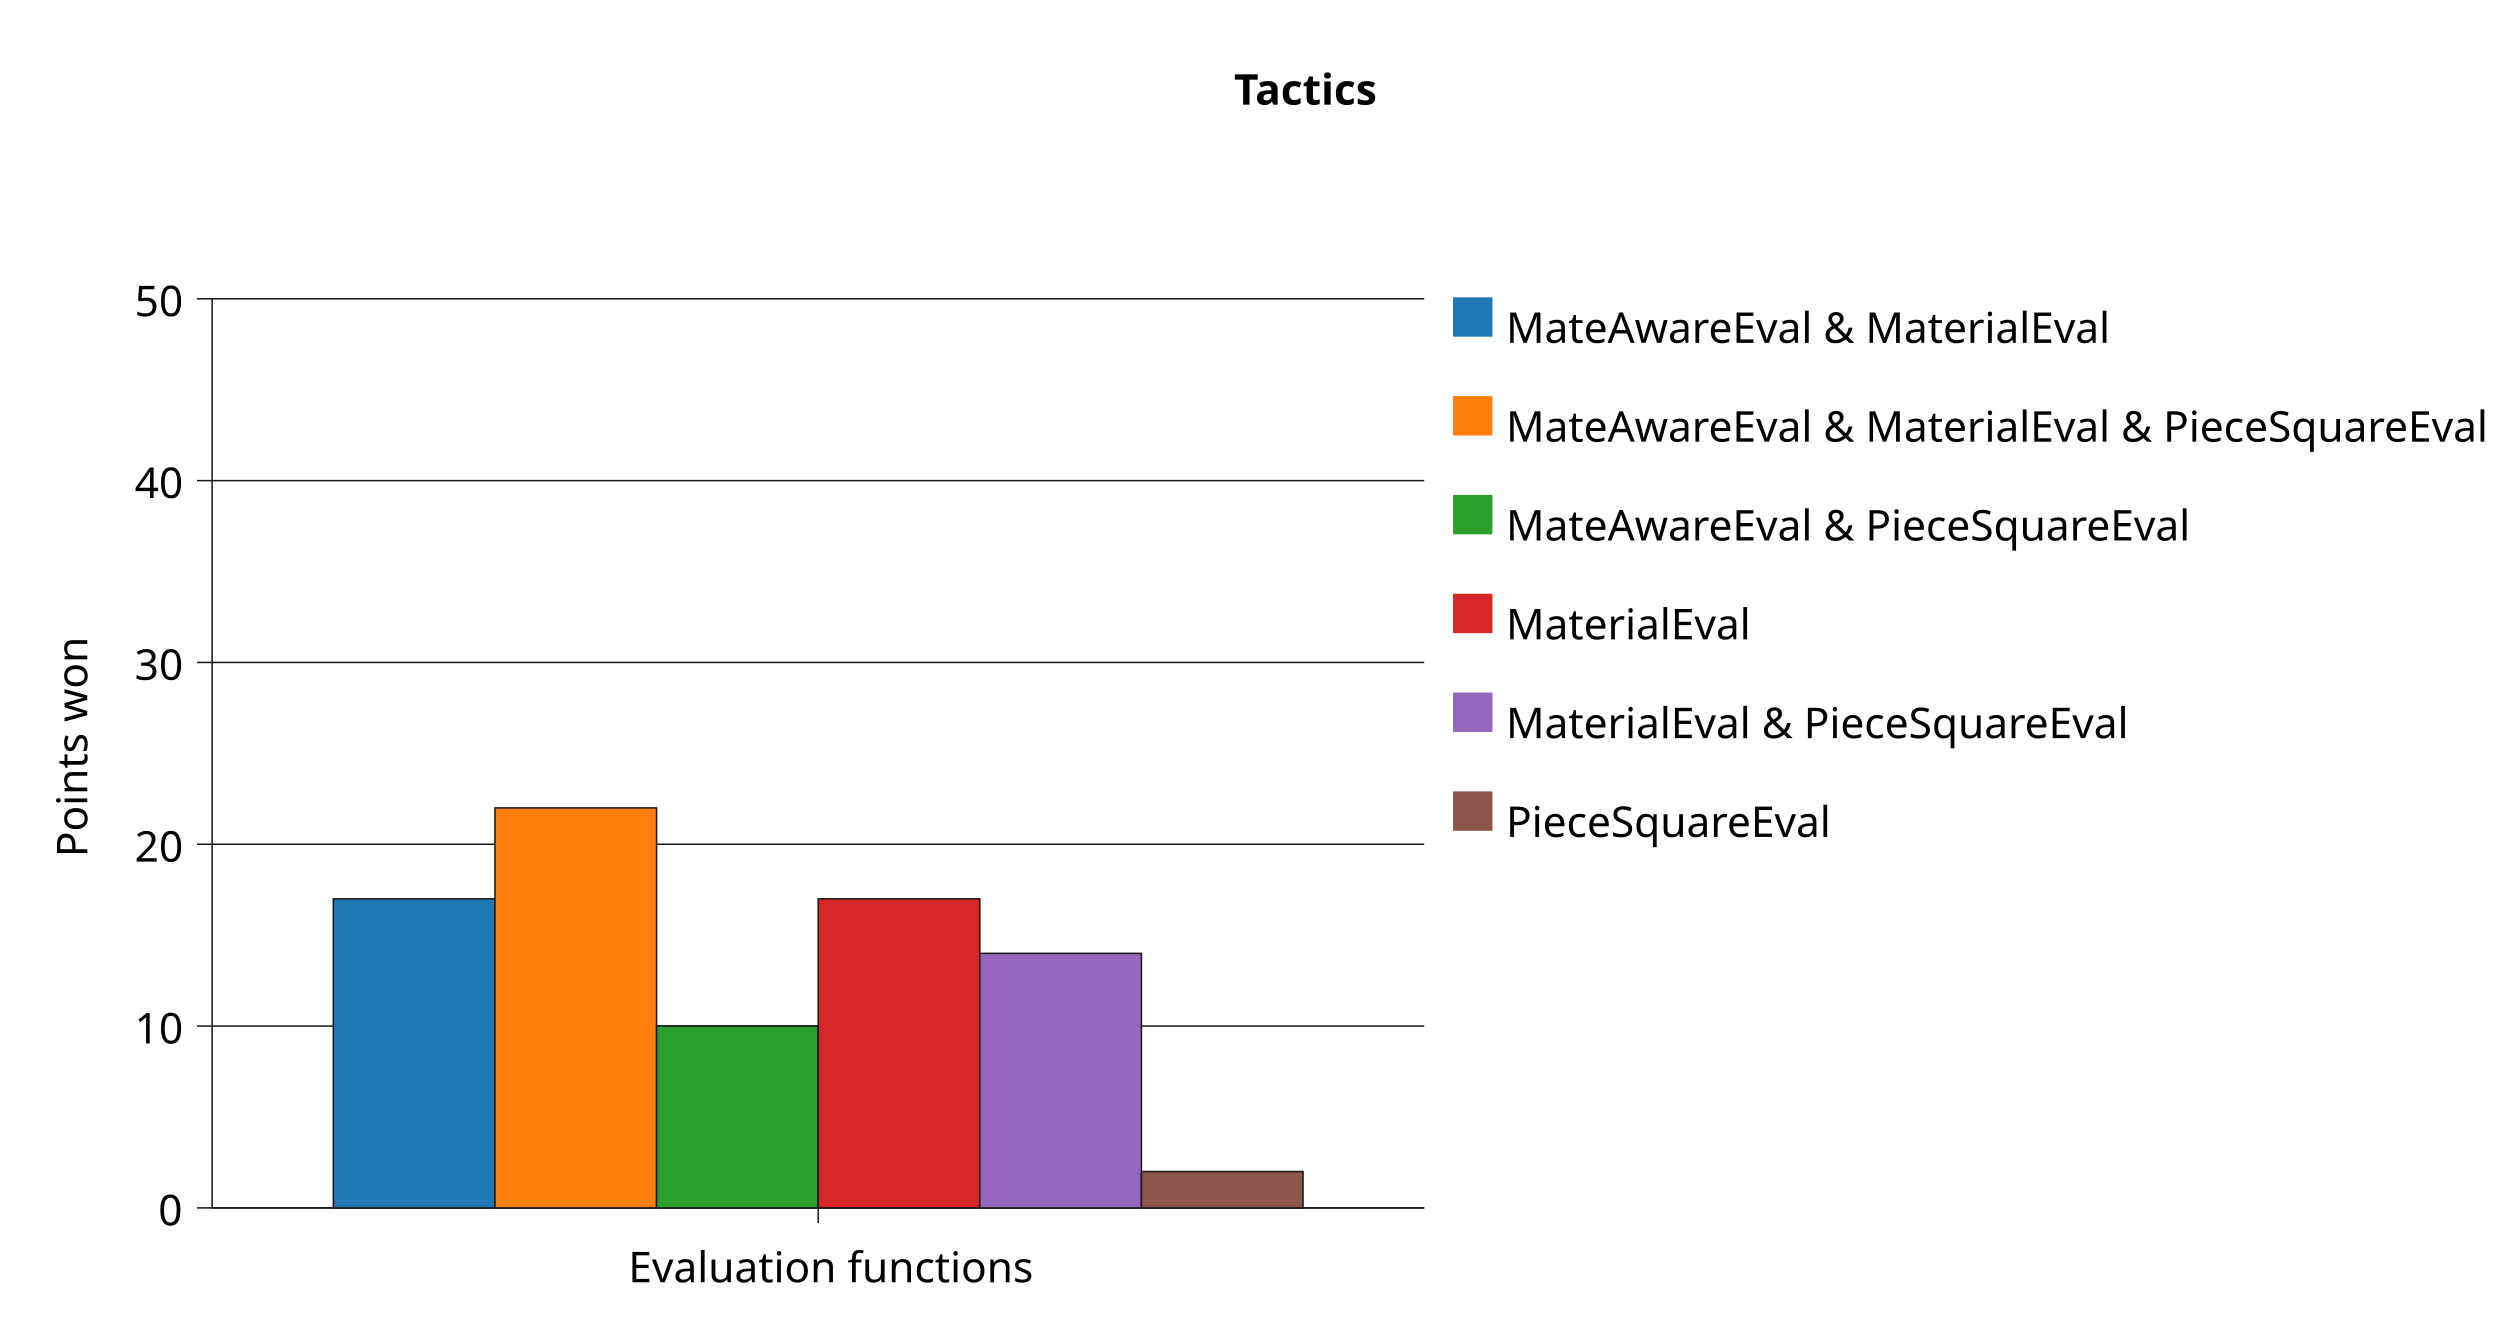
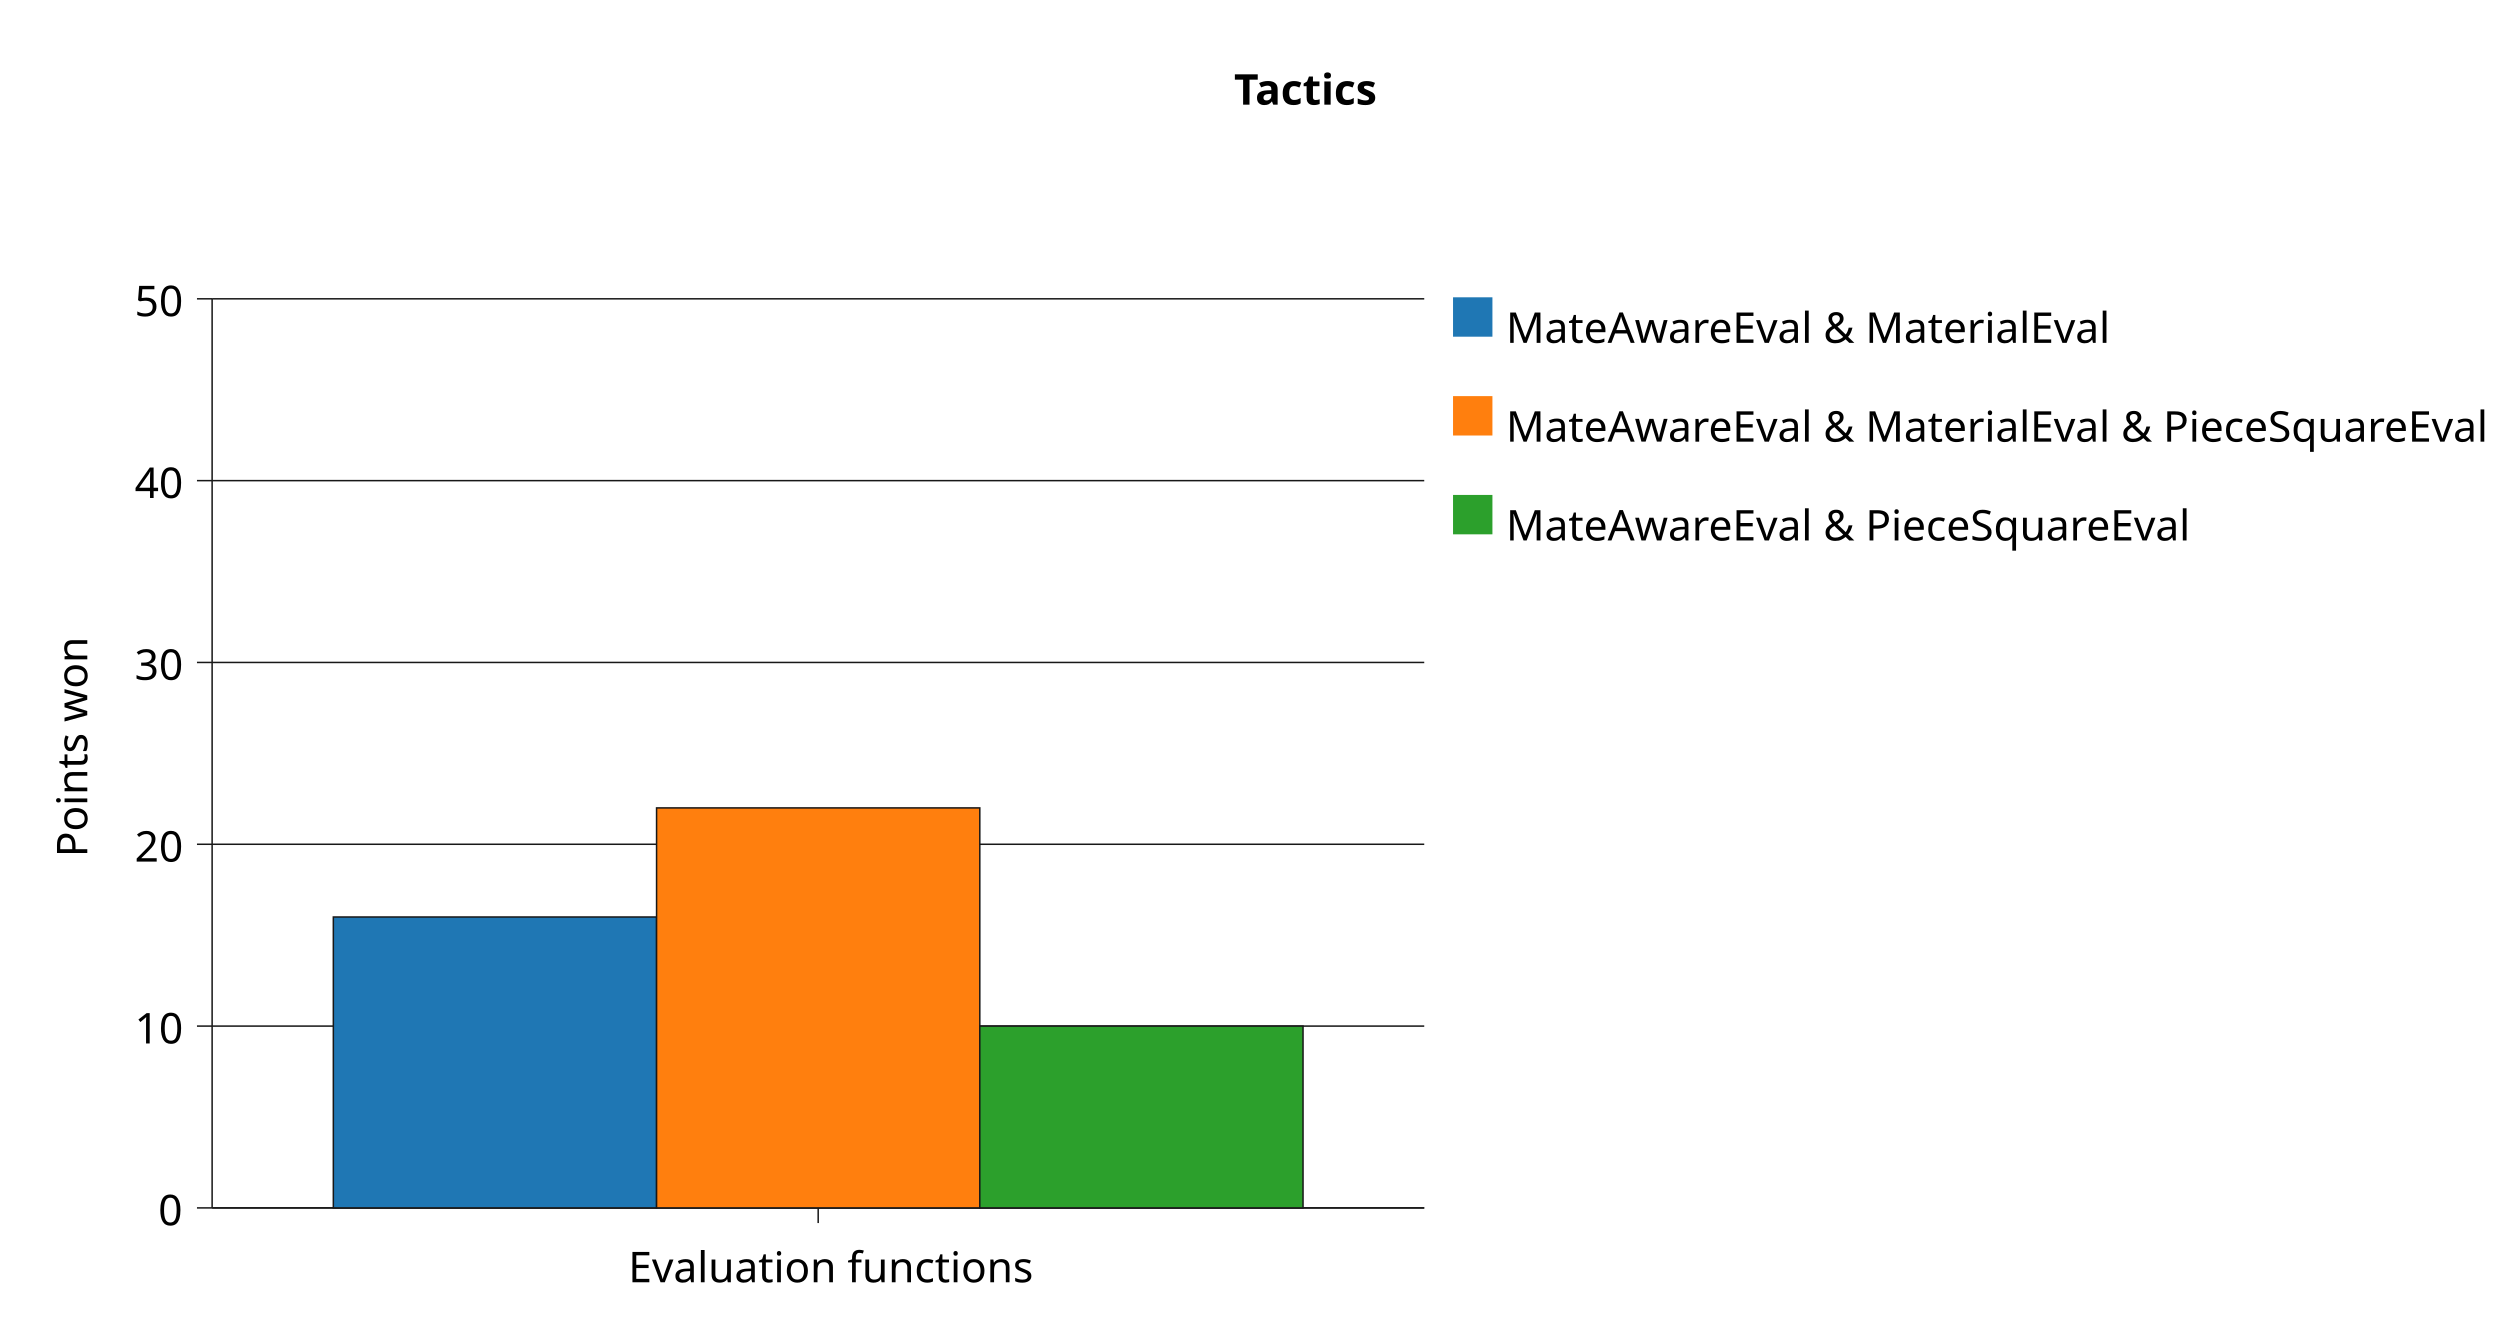
<svg xmlns="http://www.w3.org/2000/svg" contentStyleType="text/css" data-diagram-type="CHART" height="436px" preserveAspectRatio="none" style="width:825px;height:436px;background:#FFFFFF;" version="1.1" viewBox="0 0 825 436" width="825px" zoomAndPan="magnify">
  <defs />
  <g>
    <g class="title" data-source-line="2">
      <text fill="#000000" font-family="sans-serif" font-size="14" font-weight="bold" lengthAdjust="spacing" textLength="48.248" x="407.227" y="34.533">Tactics</text>
    </g>
    <line style="stroke:#181818;stroke-width:0.5;" x1="70" x2="70" y1="98.609" y2="398.609" />
    <line style="stroke:#181818;stroke-width:0.5;" x1="70" x2="65" y1="398.609" y2="398.609" />
    <text fill="#000000" font-family="sans-serif" font-size="14" lengthAdjust="spacing" textLength="7.786" x="52.214" y="404.338">0</text>
    <line style="stroke:#181818;stroke-width:0.5;" x1="70" x2="65" y1="338.609" y2="338.609" />
    <text fill="#000000" font-family="sans-serif" font-size="14" lengthAdjust="spacing" textLength="15.572" x="44.428" y="344.338">10</text>
    <line style="stroke:#181818;stroke-width:0.5;" x1="70" x2="65" y1="278.609" y2="278.609" />
    <text fill="#000000" font-family="sans-serif" font-size="14" lengthAdjust="spacing" textLength="15.572" x="44.428" y="284.338">20</text>
    <line style="stroke:#181818;stroke-width:0.5;" x1="70" x2="65" y1="218.609" y2="218.609" />
    <text fill="#000000" font-family="sans-serif" font-size="14" lengthAdjust="spacing" textLength="15.572" x="44.428" y="224.338">30</text>
    <line style="stroke:#181818;stroke-width:0.5;" x1="70" x2="65" y1="158.609" y2="158.609" />
    <text fill="#000000" font-family="sans-serif" font-size="14" lengthAdjust="spacing" textLength="15.572" x="44.428" y="164.338">40</text>
    <line style="stroke:#181818;stroke-width:0.5;" x1="70" x2="65" y1="98.609" y2="98.609" />
    <text fill="#000000" font-family="sans-serif" font-size="14" lengthAdjust="spacing" textLength="15.572" x="44.428" y="104.338">50</text>
    <text fill="#000000" font-family="sans-serif" font-size="14" lengthAdjust="spacing" textLength="68.482" transform="rotate(-90 28.8047 282.8506)" x="28.805" y="282.851">Points won</text>
    <line style="stroke:#181818;stroke-width:0.5;" x1="70" x2="470" y1="398.609" y2="398.609" />
    <line style="stroke:#181818;stroke-width:0.5;" x1="270" x2="270" y1="398.609" y2="403.609" />
    <text fill="#000000" font-family="sans-serif" font-size="14" lengthAdjust="spacing" textLength="125.303" x="207.349" y="423.143">Evaluation functions</text>
    <line style="stroke:#181818;stroke-width:0.5;" x1="70" x2="470" y1="398.609" y2="398.609" />
    <line style="stroke:#181818;stroke-width:0.5;" x1="70" x2="470" y1="338.609" y2="338.609" />
    <line style="stroke:#181818;stroke-width:0.5;" x1="70" x2="470" y1="278.609" y2="278.609" />
    <line style="stroke:#181818;stroke-width:0.5;" x1="70" x2="470" y1="218.609" y2="218.609" />
    <line style="stroke:#181818;stroke-width:0.5;" x1="70" x2="470" y1="158.609" y2="158.609" />
    <line style="stroke:#181818;stroke-width:0.5;" x1="70" x2="470" y1="98.609" y2="98.609" />
-     <rect fill="#1F77B4" height="102" style="stroke:#181818;stroke-width:0.5;" width="53.333" x="110" y="296.609" />
-     <rect fill="#FF7F0E" height="132" style="stroke:#181818;stroke-width:0.5;" width="53.333" x="163.333" y="266.609" />
-     <rect fill="#2CA02C" height="60" style="stroke:#181818;stroke-width:0.5;" width="53.333" x="216.667" y="338.609" />
-     <rect fill="#D62728" height="102" style="stroke:#181818;stroke-width:0.5;" width="53.333" x="270" y="296.609" />
-     <rect fill="#9467BD" height="84" style="stroke:#181818;stroke-width:0.5;" width="53.333" x="323.333" y="314.609" />
-     <rect fill="#8C564B" height="12" style="stroke:#181818;stroke-width:0.5;" width="53.333" x="376.667" y="386.609" />
+     <rect fill="#1F77B4" height="96" style="stroke:#181818;stroke-width:0.5;" width="106.667" x="110" y="302.609" />
+     <rect fill="#FF7F0E" height="132" style="stroke:#181818;stroke-width:0.5;" width="106.667" x="216.667" y="266.609" />
+     <rect fill="#2CA02C" height="60" style="stroke:#181818;stroke-width:0.5;" width="106.667" x="323.333" y="338.609" />
    <rect fill="#1F77B4" height="12" style="stroke:#1F77B4;stroke-width:1;" width="12" x="480" y="98.609" />
    <text fill="#000000" font-family="sans-serif" font-size="14" lengthAdjust="spacing" textLength="192.185" x="497" y="113.143">MateAwareEval &amp; MaterialEval</text>
    <rect fill="#FF7F0E" height="12" style="stroke:#FF7F0E;stroke-width:1;" width="12" x="480" y="131.219" />
    <text fill="#000000" font-family="sans-serif" font-size="14" lengthAdjust="spacing" textLength="316.702" x="497" y="145.752">MateAwareEval &amp; MaterialEval &amp; PieceSquareEval</text>
    <rect fill="#2CA02C" height="12" style="stroke:#2CA02C;stroke-width:1;" width="12" x="480" y="163.828" />
    <text fill="#000000" font-family="sans-serif" font-size="14" lengthAdjust="spacing" textLength="222.558" x="497" y="178.361">MateAwareEval &amp; PieceSquareEval</text>
-     <rect fill="#D62728" height="12" style="stroke:#D62728;stroke-width:1;" width="12" x="480" y="196.438" />
-     <text fill="#000000" font-family="sans-serif" font-size="14" lengthAdjust="spacing" textLength="77.027" x="497" y="210.971">MaterialEval</text>
-     <rect fill="#9467BD" height="12" style="stroke:#9467BD;stroke-width:1;" width="12" x="480" y="229.047" />
-     <text fill="#000000" font-family="sans-serif" font-size="14" lengthAdjust="spacing" textLength="201.544" x="497" y="243.58">MaterialEval &amp; PieceSquareEval</text>
-     <rect fill="#8C564B" height="12" style="stroke:#8C564B;stroke-width:1;" width="12" x="480" y="261.656" />
-     <text fill="#000000" font-family="sans-serif" font-size="14" lengthAdjust="spacing" textLength="107.399" x="497" y="276.19">PieceSquareEval</text>
  </g>
</svg>
